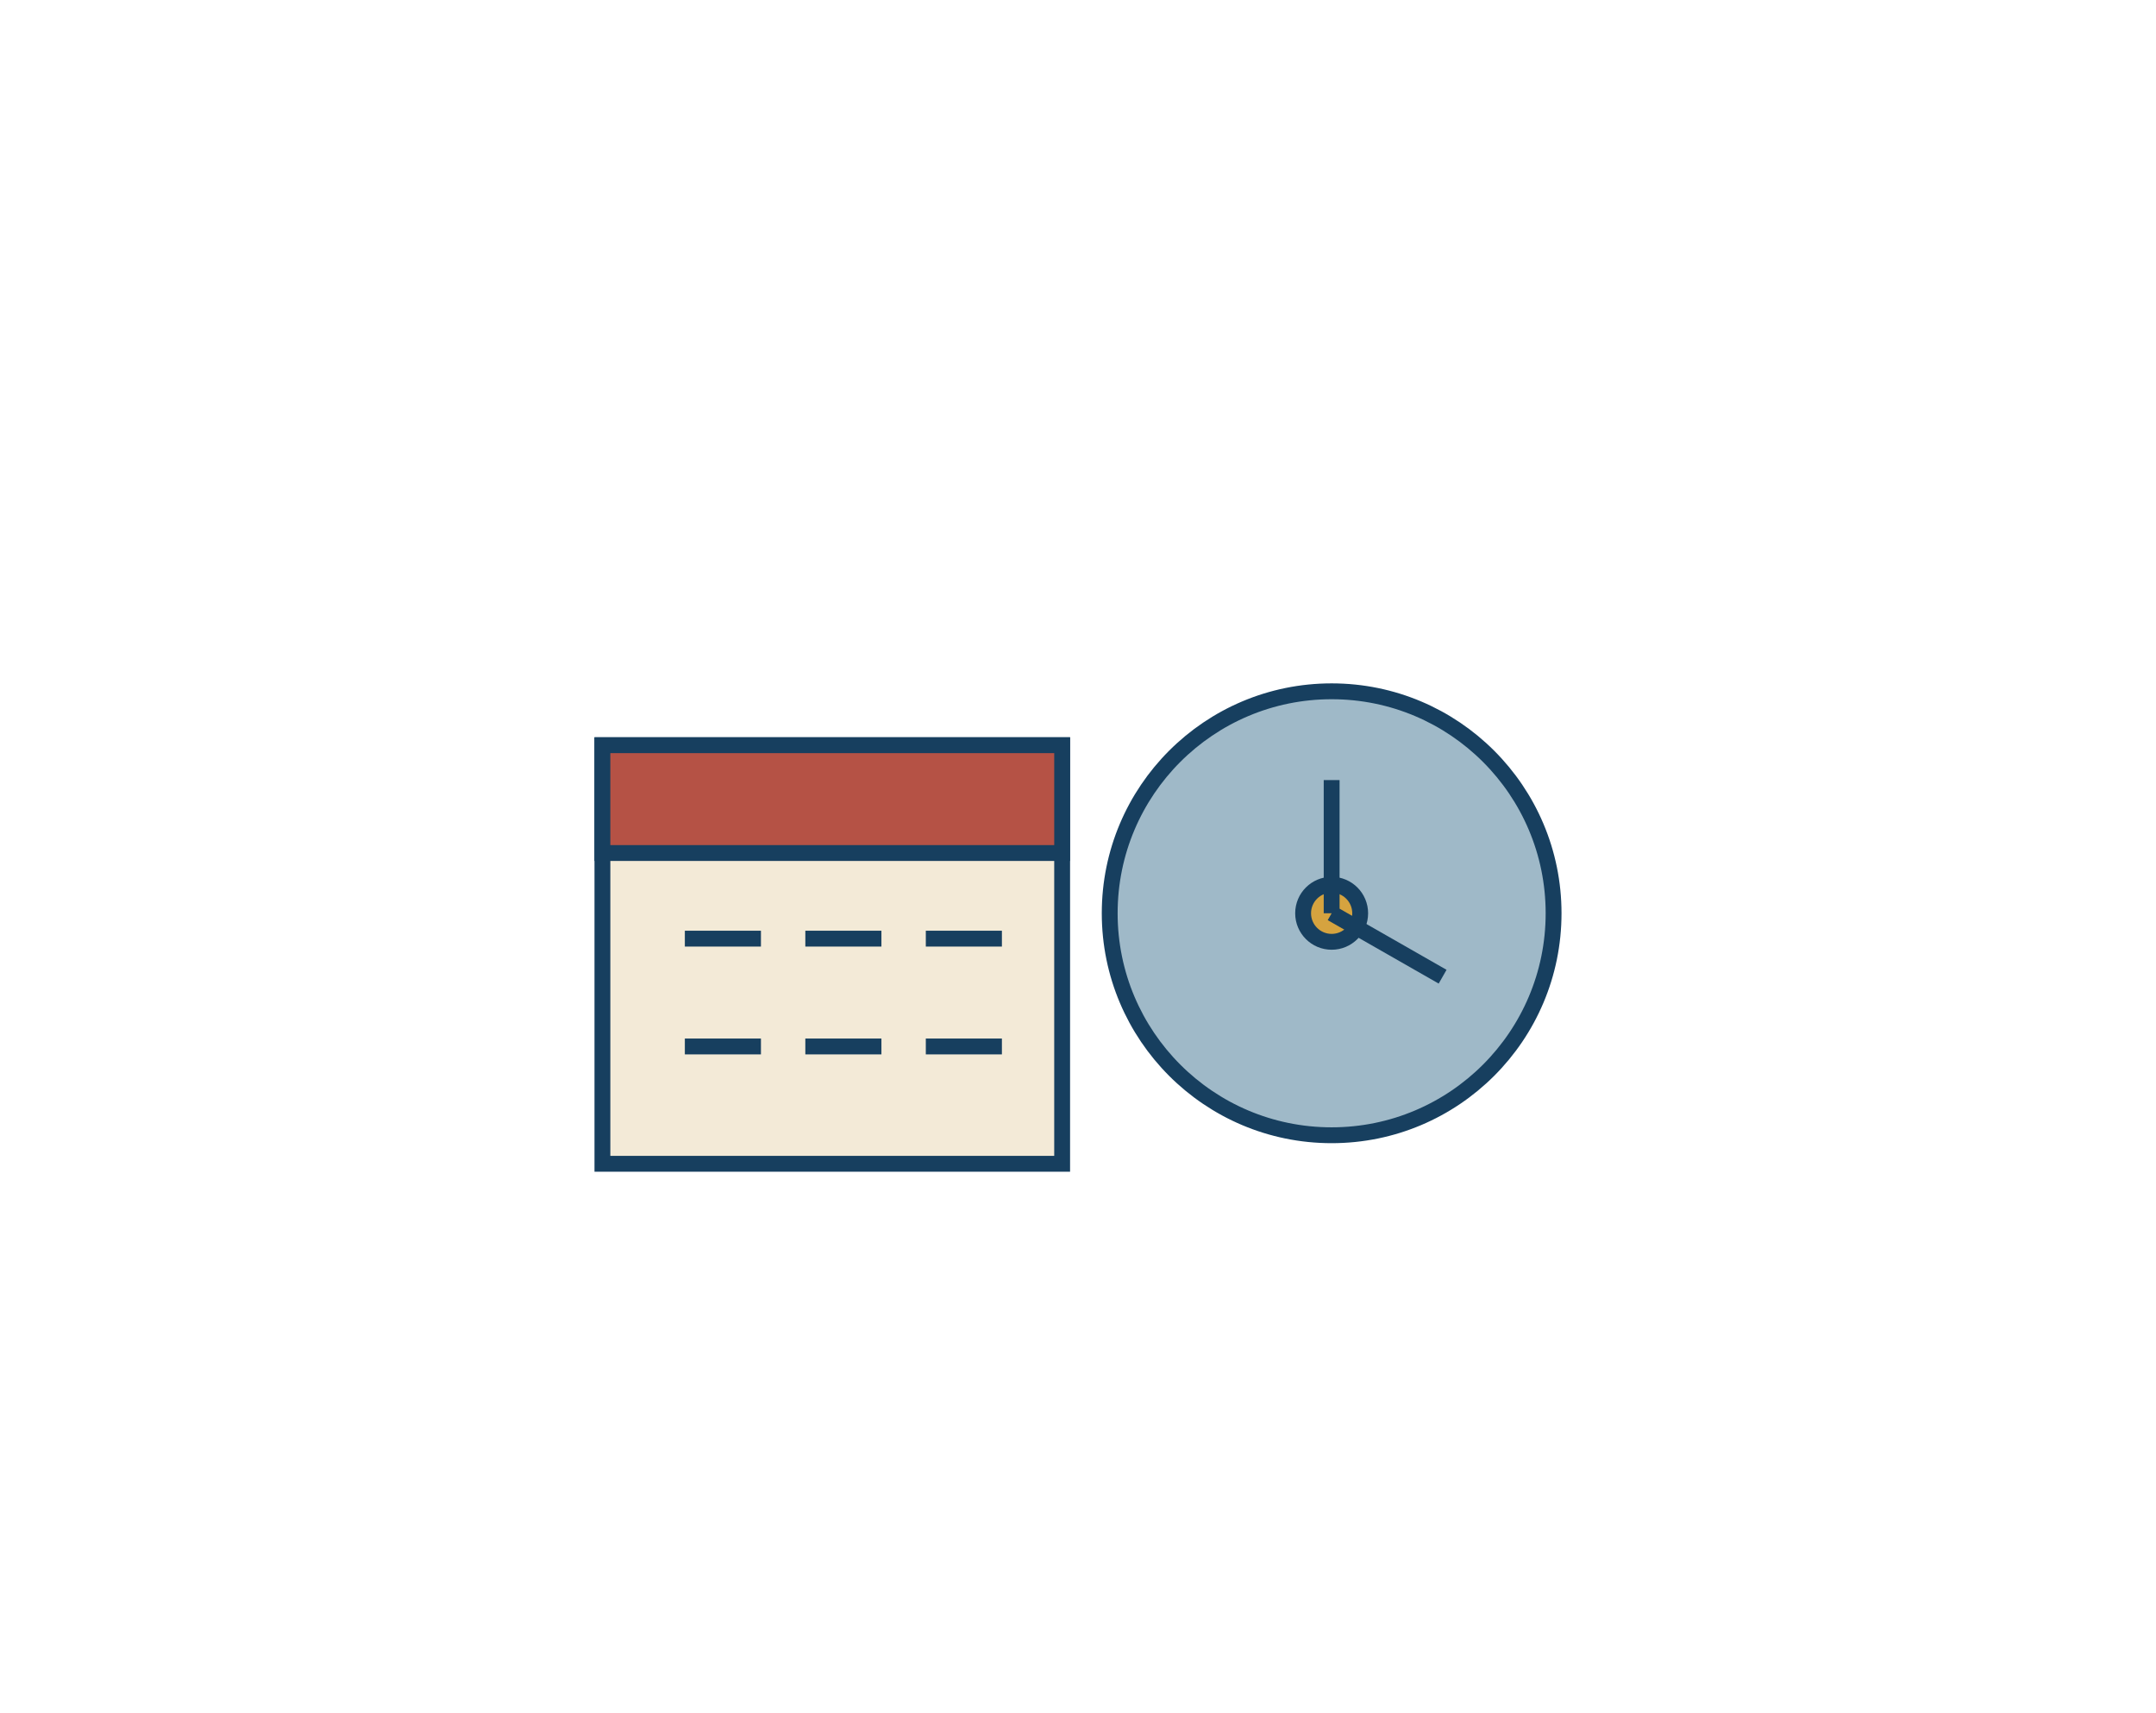
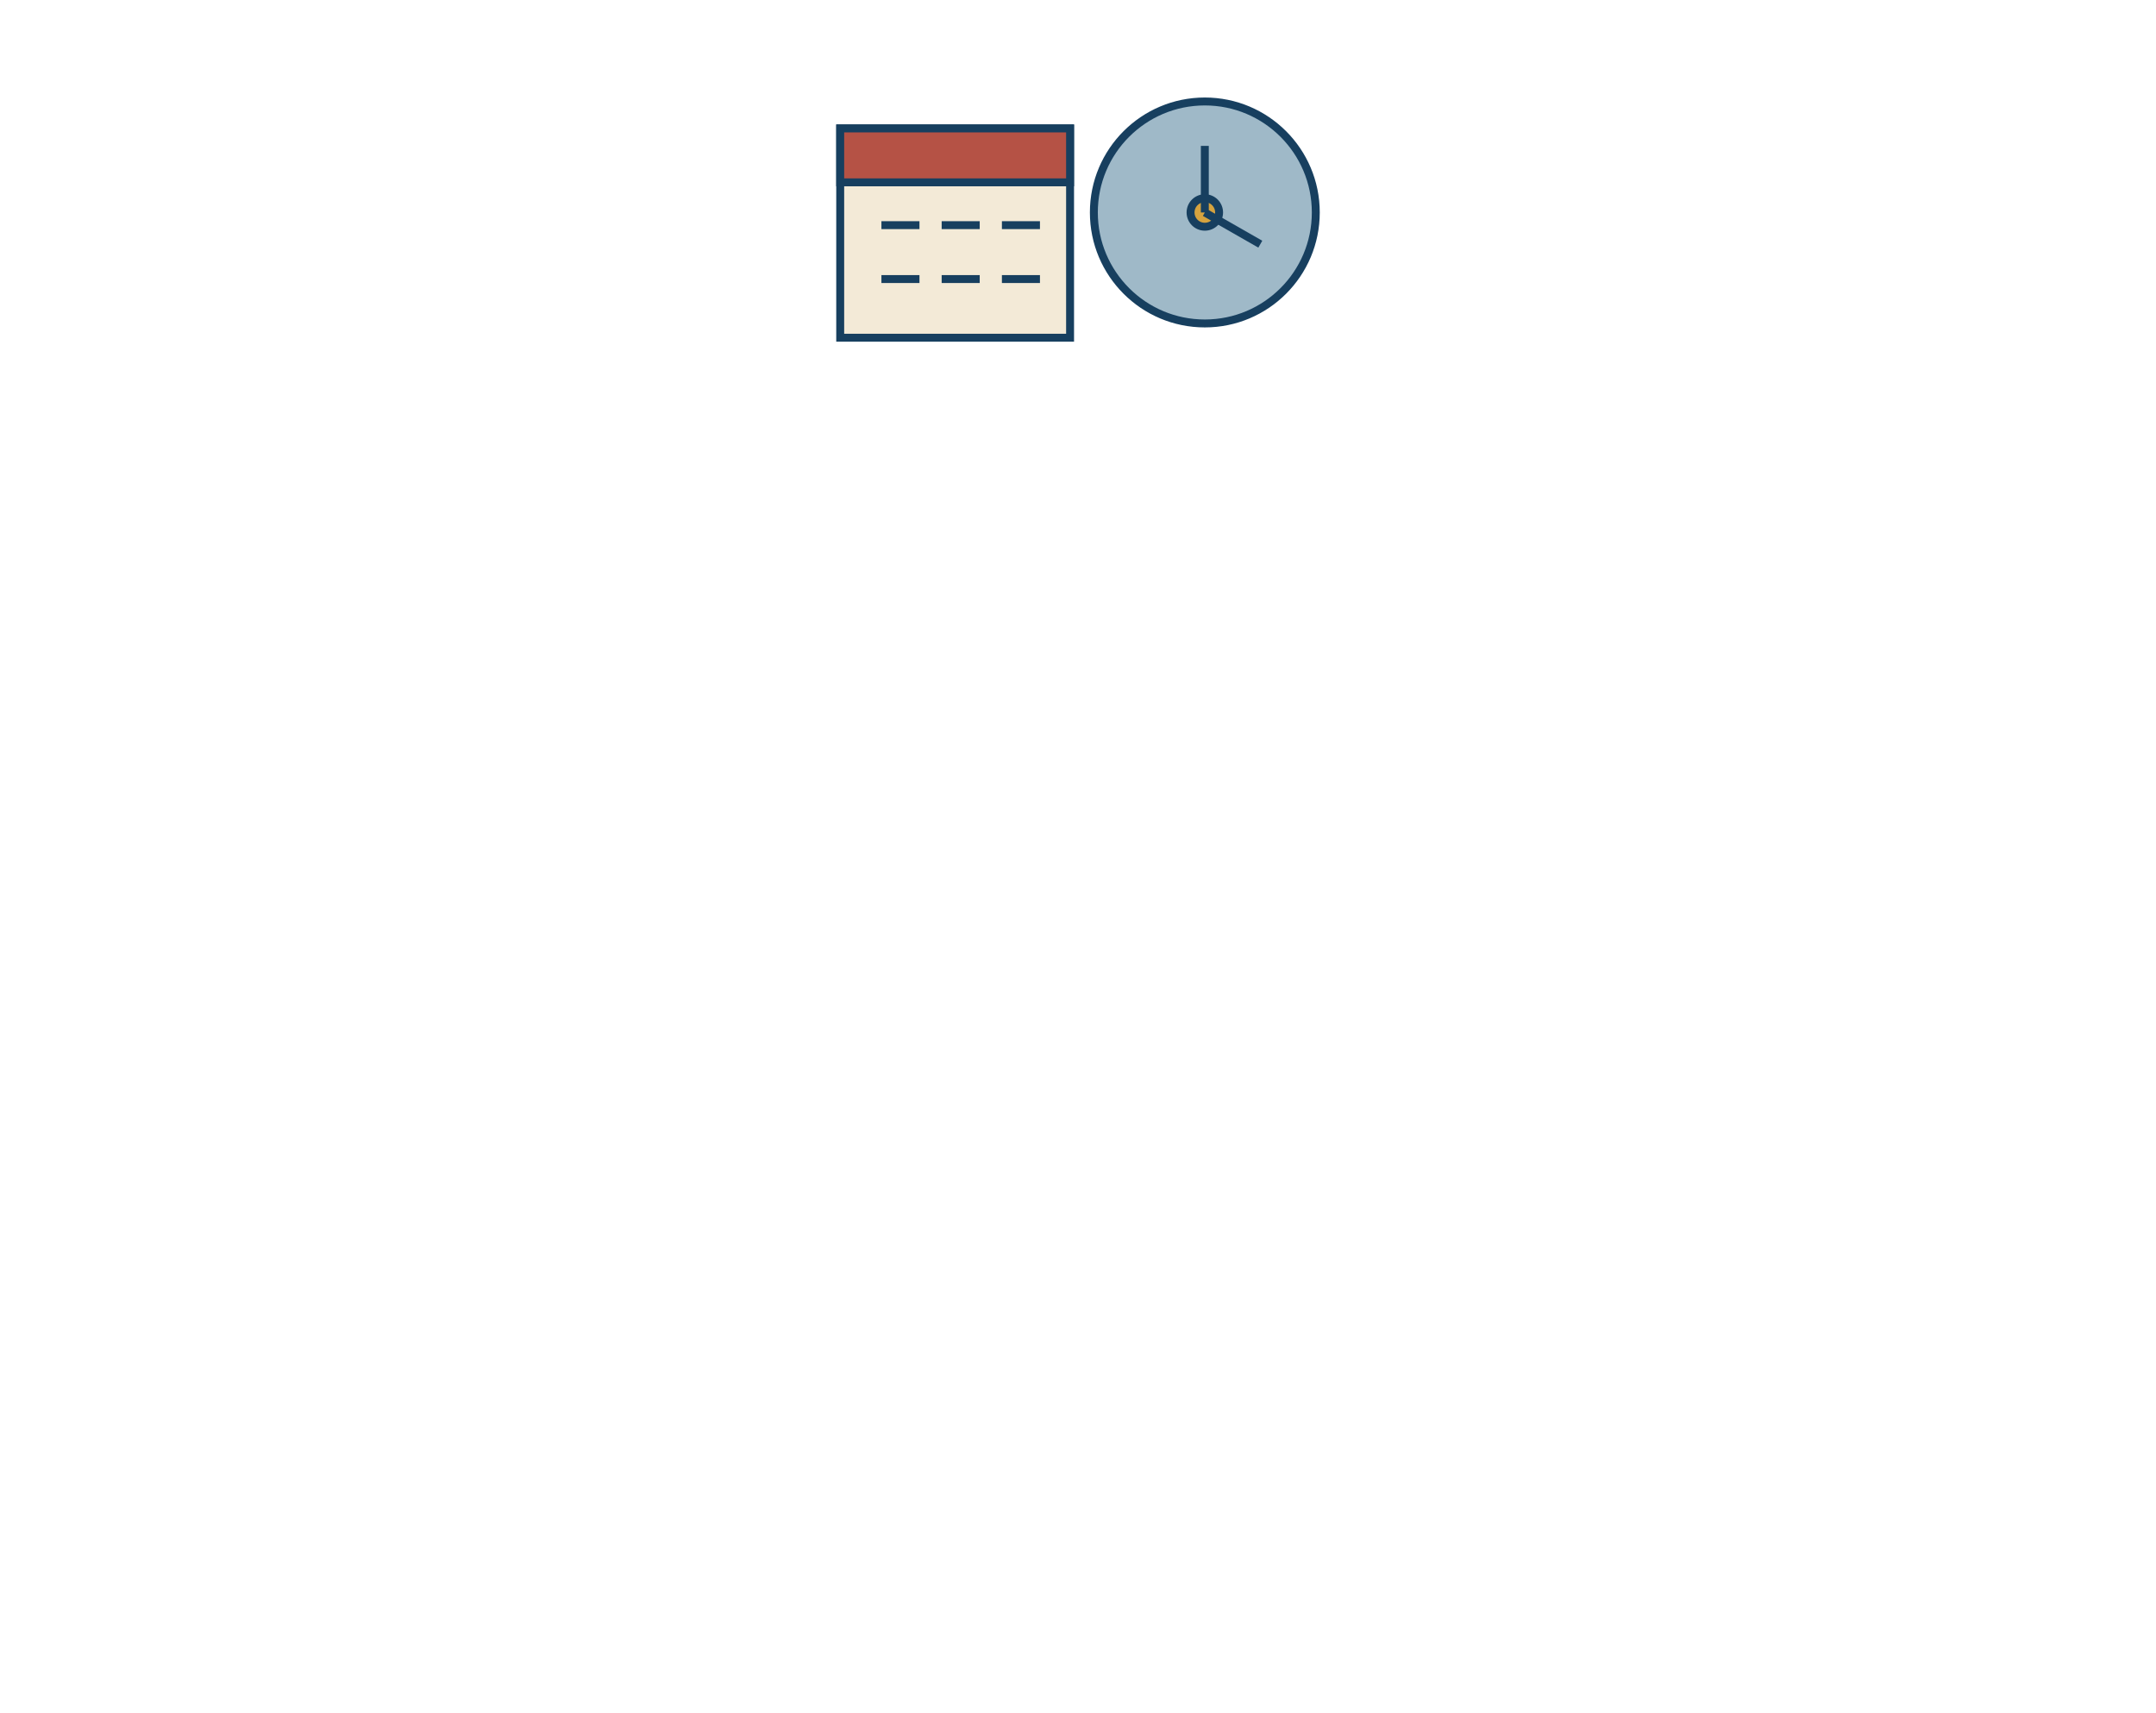
<svg xmlns="http://www.w3.org/2000/svg" viewBox="-160 -130 680 540">
-   <g stroke="#173f5f" stroke-width="5">
+   <g transform="translate(90 -142) scale(0.5)" stroke="#173f5f" stroke-width="5">
    <path fill="#f3ead7" d="M30 105h145v132H30z" />
    <path fill="#b55245" d="M30 105h145v34H30z" />
    <path d="M56 166h24M94 166h24M132 166h24M56 200h24M94 200h24M132 200h24" fill="none" />
    <circle cx="260" cy="158" r="70" fill="#9fb9c8" />
    <circle cx="260" cy="158" r="9" fill="#d5a33f" />
    <path d="M260 158v-42M260 158l35 20" fill="none" />
  </g>
</svg>
